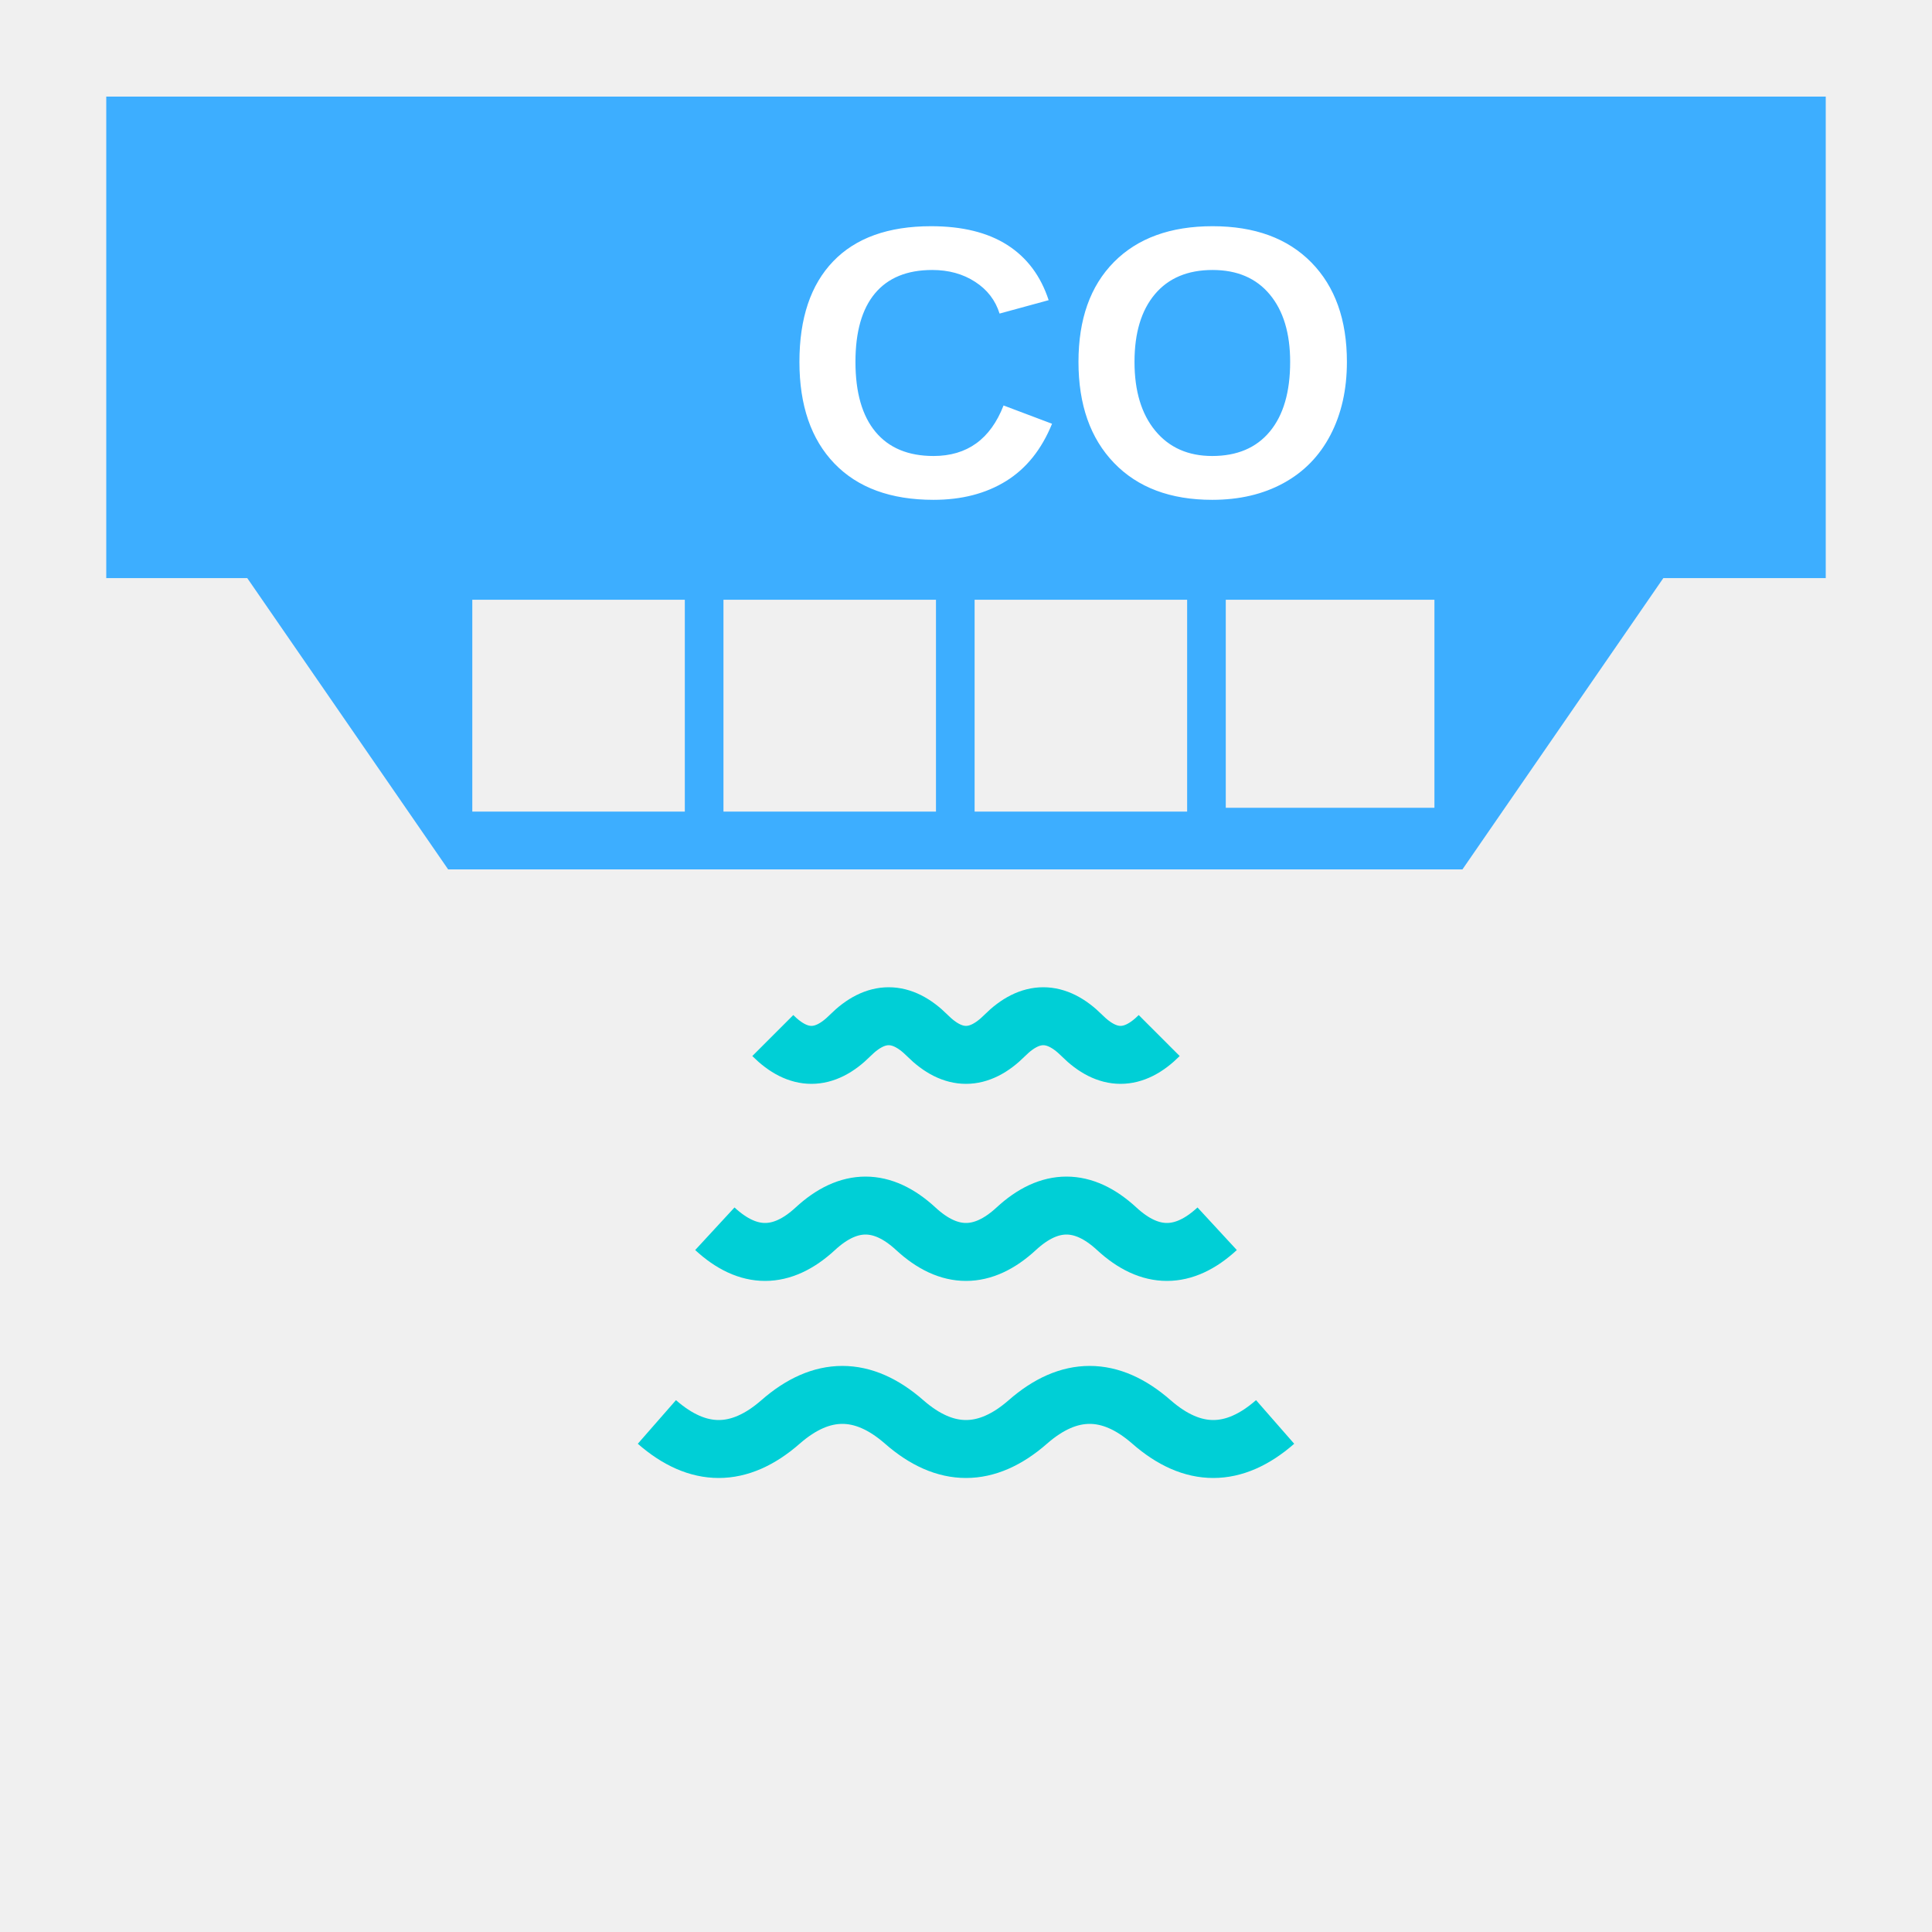
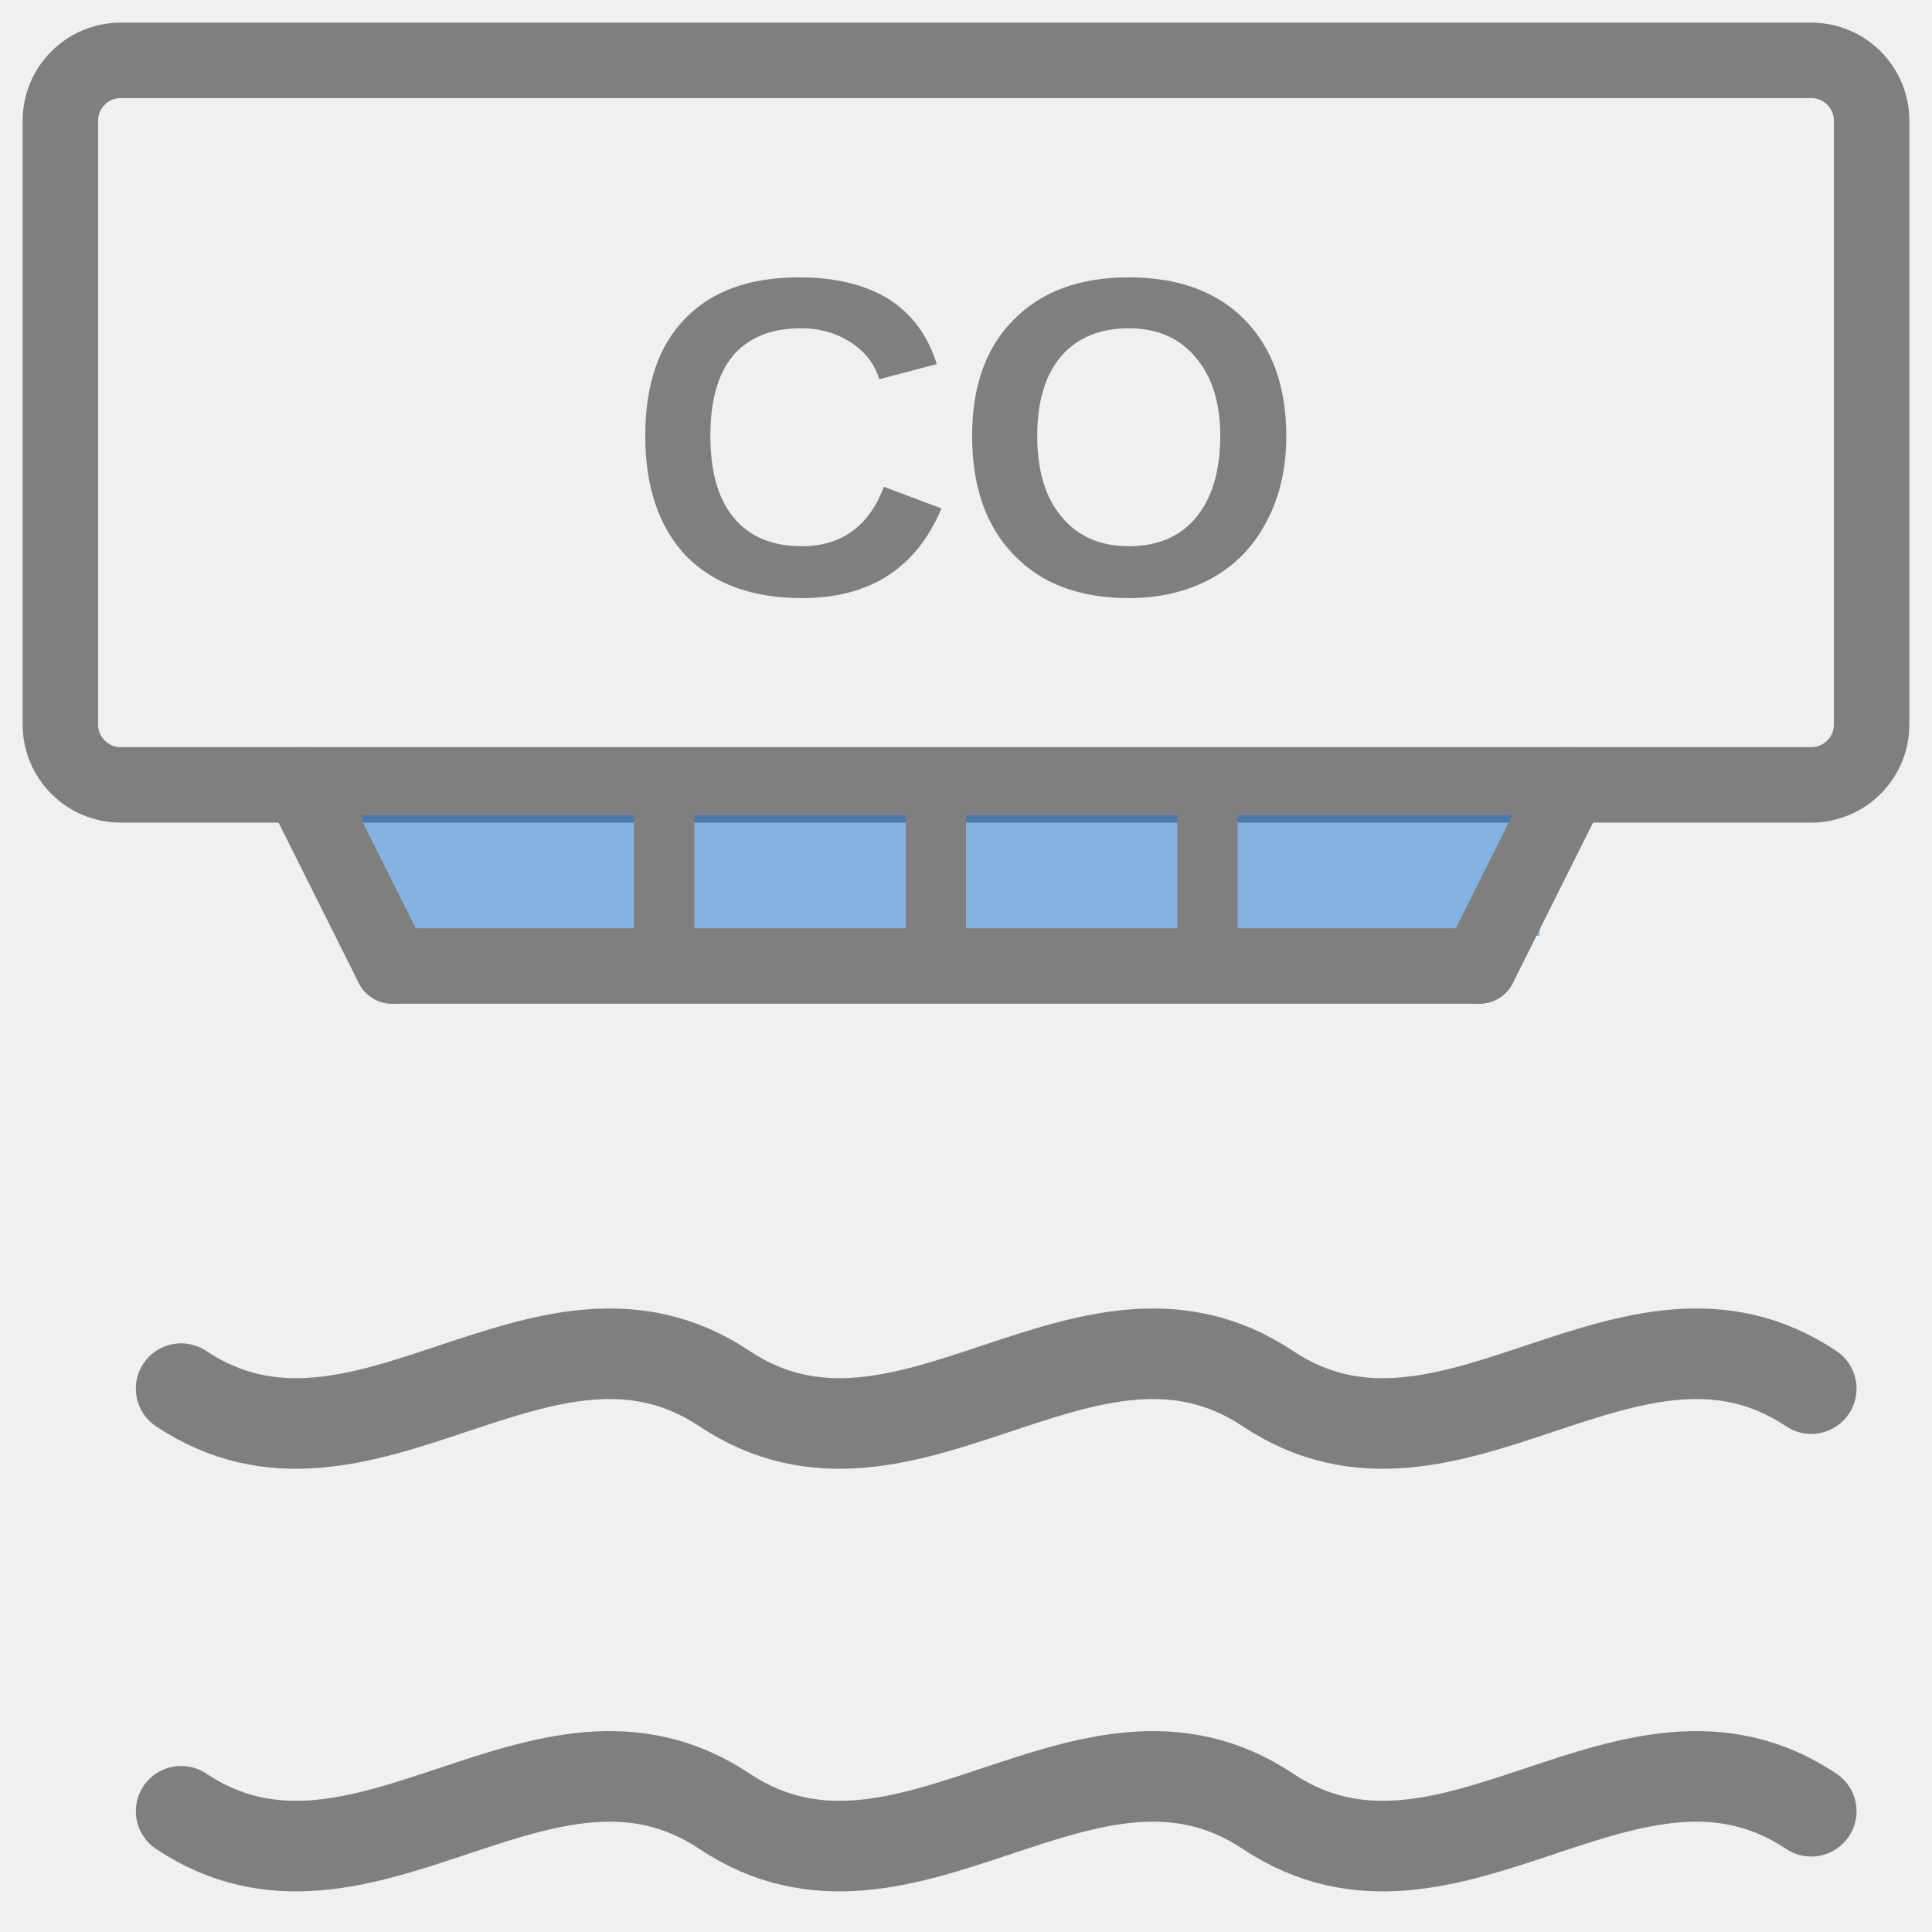
- <svg xmlns="http://www.w3.org/2000/svg" version="1.1" width="500" height="500" viewBox="0 0 500 500" xml:space="preserve">
-   <defs />
-   <g transform="matrix(1 0 0 1 250 125)" opacity="1" fill="#3daeff" fill-opacity="1" class="smoke_sensor_box">
-     <path style="stroke: none; fill-rule: nonzero; opacity: 1;" vector-effect="non-scaling-stroke" transform=" translate(-222.5, -100)" d="M 0 0 L 445 0 L 445 124.614 L 402.969 124.614 L 350.98 200 L 88.48 200 L 36.492 124.614 L 0.001 124.614 z M 94.73 185.046 L 149.73 185.046 L 149.73 130.216 L 94.73 130.216 z M 289.729 184.049 L 343.729 184.049 L 343.729 130.216 L 289.729 130.216 z M 224.729 185.046 L 279.729 185.046 L 279.729 130.216 L 224.729 130.216 z M 159.731 185.046 L 214.73 185.046 L 214.73 130.216 L 159.731 130.216 z" />
-   </g>
-   <g transform="matrix(1 0 0 1 250 100)" fill="#ffffff" class="label-text">
-     <text text-anchor="middle" dominant-baseline="middle" font-family="Arial" font-size="100" font-weight="bold" x="0" y="0">
-       CO
-     </text>
-   </g>
-   <g transform="matrix(1 0 0 1 250 268)" fill="none" stroke="#00cfd6" stroke-width="15" class="smoke_sensor_trigger_lines">
-     <path d="M -50 0 Q -40 10 -30 0 Q -20 -10 -10 0 Q 0 10 10 0 Q 20 -10 30 0 Q 40 10 50 0" />
-   </g>
-   <g transform="matrix(1 0 0 1 250 318)" fill="none" stroke="#00cfd6" stroke-width="15" class="smoke_sensor_trigger_lines">
-     <path d="M -65 0 Q -52 12 -39 0 Q -26 -12 -13 0 Q 0 12 13 0 Q 26 -12 39 0 Q 52 12 65 0" />
-   </g>
-   <g transform="matrix(1 0 0 1 250 368)" fill="none" stroke="#00cfd6" stroke-width="15" class="smoke_sensor_trigger_lines">
-     <path d="M -80 0 Q -64 14 -48 0 Q -32 -14 -16 0 Q 0 14 16 0 Q 32 -14 48 0 Q 64 14 80 0" />
-   </g>
+ <svg xmlns="http://www.w3.org/2000/svg" width="32px" height="32px" viewBox="0 0 32 32">
+   <rect x="1" y="1" width="30" height="12" rx="1" stroke="#7f7f7f" fill="none" stroke-width="1.25" />
+   <text class="type" text-anchor="middle" dominant-baseline="middle" font-family="Arial" font-size="7.5" x="16" y="7.7" fill="#7f7f7f" stroke-width="0.6" font-weight="900">
+     CO
+   </text>
+   <line x1="6" y1="14.5" x2="25.5" y2="14.5" stroke="#1976d2" stroke-opacity="0.5" stroke-width="2" />
+   <line stroke-linecap="round" x1="5" y1="13" x2="6.5" y2="16" stroke="#7f7f7f" stroke-width="1.25" />
+   <line stroke-linecap="round" x1="11" y1="13" x2="11" y2="16" stroke="#7f7f7f" stroke-width="1" />
+   <line stroke-linecap="round" x1="15.5" y1="13" x2="15.5" y2="16" stroke="#7f7f7f" stroke-width="1" />
+   <line stroke-linecap="round" x1="20" y1="13" x2="20" y2="16" stroke="#7f7f7f" stroke-width="1" />
+   <line stroke-linecap="round" x1="26" y1="13" x2="24.5" y2="16" stroke="#7f7f7f" stroke-width="1.25" />
+   <line stroke-linecap="round" x1="6.5" y1="16" x2="24.5" y2="16" stroke="#7f7f7f" stroke-width="1.25" />
+   <path d="M3,23 C6,25 9,21 12,23 C15,25 18,21 21,23 C24,25 27,21 30,23" class="air-line" stroke="#7f7f7f" fill="transparent" stroke-width="1.5" stroke-linecap="round" />
+   <path d="M3,30 C6,32 9,28 12,30 C15,32 18,28 21,30 C24,32 27,28 30,30" class="air-line" stroke="#7f7f7f" fill="transparent" stroke-width="1.5" stroke-linecap="round" />
</svg>
